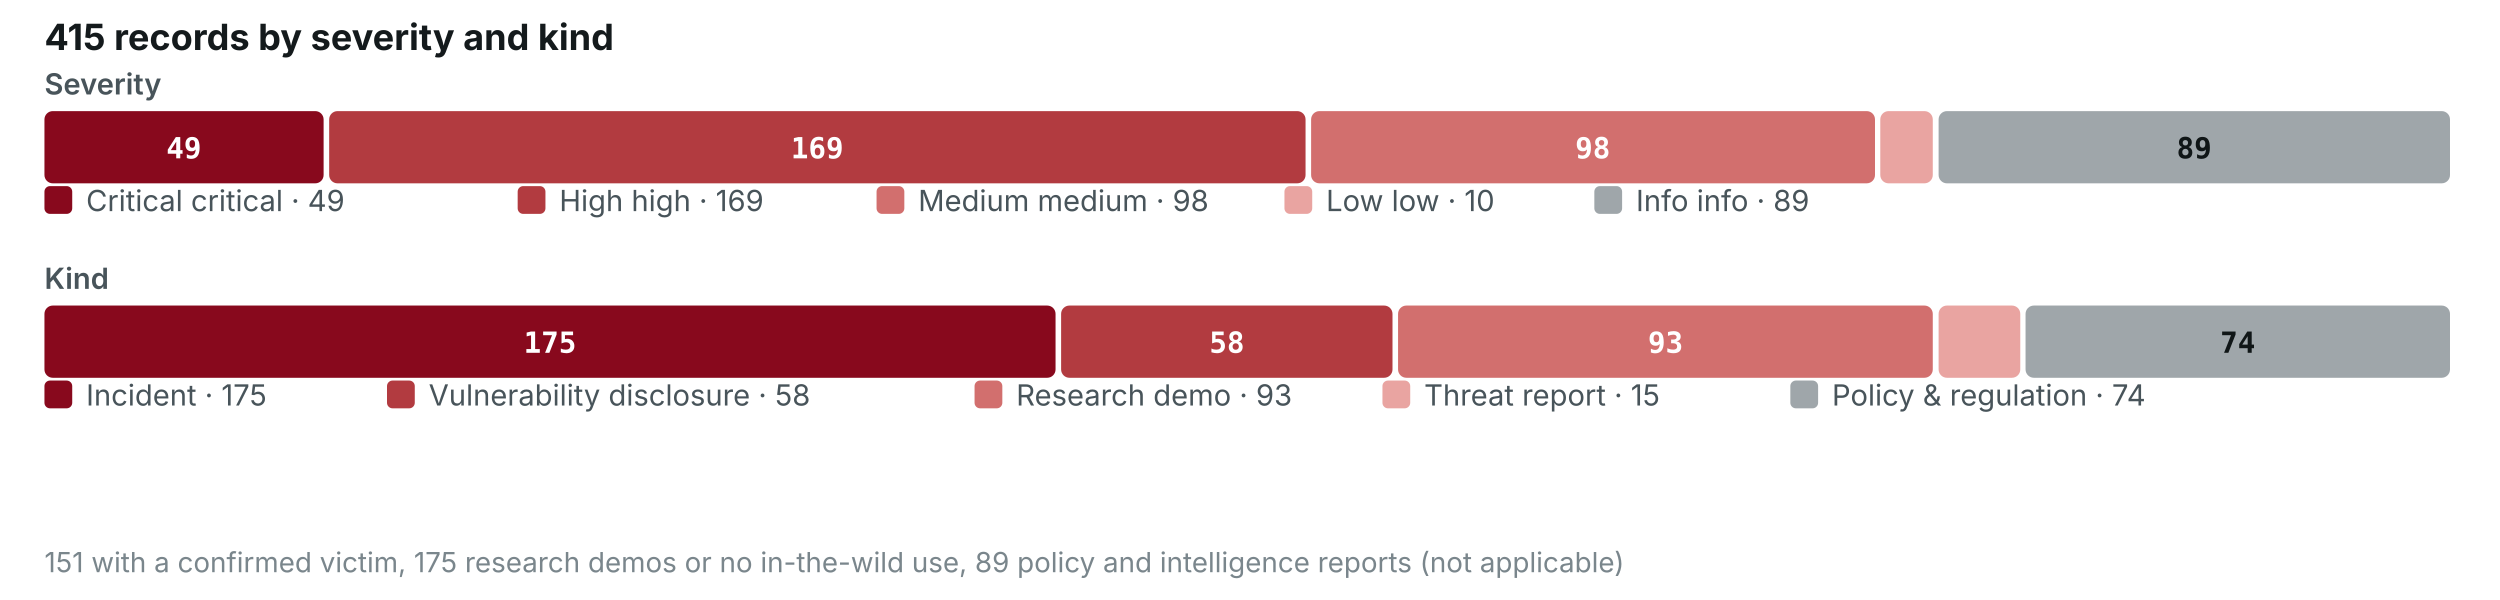
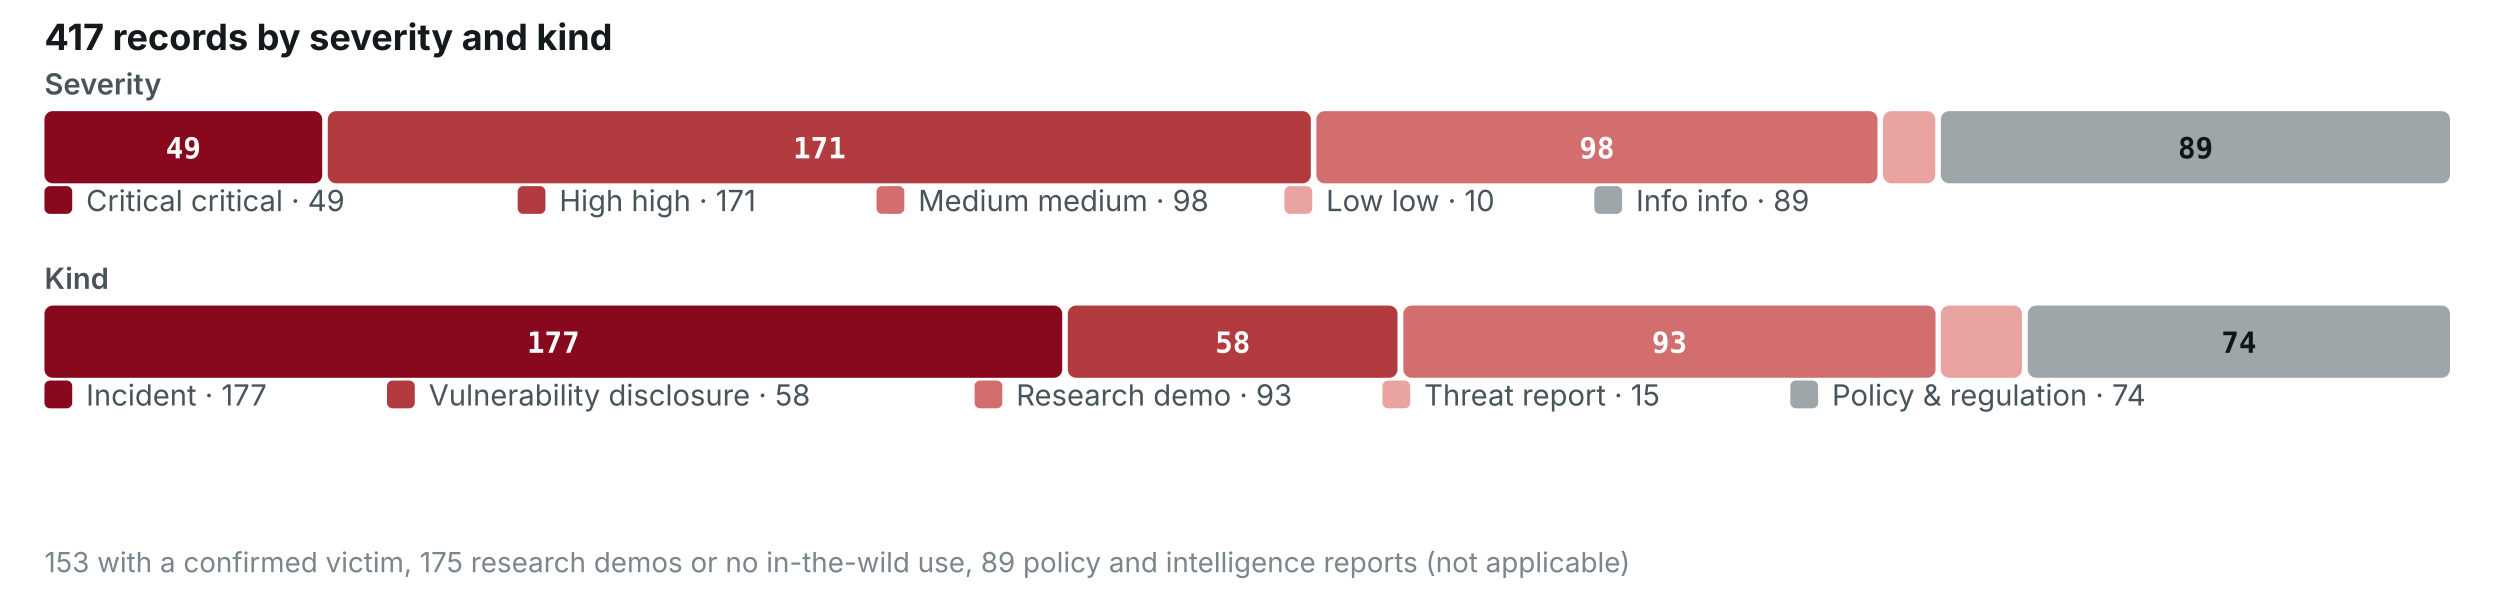
<svg xmlns="http://www.w3.org/2000/svg" viewBox="0 0 900 216" width="900" height="216" role="img" font-family="ui-sans-serif,-apple-system,'Segoe UI','PingFang SC','Microsoft YaHei',sans-serif">
  <rect width="900" height="216" fill="#FFFFFF" />
-   <text x="16" y="18" font-size="13" font-weight="700" fill="#141A1C">415 records by severity and kind</text>
+   <text x="16" y="18" font-size="13" font-weight="700" fill="#141A1C">417 records by severity and kind</text>
  <text x="16" y="34" font-size="10.5" fill="#48545A" font-weight="600">Severity</text>
-   <rect x="16.0" y="40" width="100.5" height="26" rx="3" fill="#88091D" />
-   <text x="66.2" y="57" font-size="10.5" text-anchor="middle" font-family="ui-monospace,'SF Mono','Cascadia Mono','Consolas',monospace" font-weight="700" fill="#FFFFFF">49</text>
-   <rect x="118.5" y="40" width="351.5" height="26" rx="3" fill="#B23B40" />
-   <text x="294.2" y="57" font-size="10.5" text-anchor="middle" font-family="ui-monospace,'SF Mono','Cascadia Mono','Consolas',monospace" font-weight="700" fill="#FFFFFF">169</text>
-   <rect x="472.0" y="40" width="203.0" height="26" rx="3" fill="#D26F6E" />
-   <text x="573.4" y="57" font-size="10.5" text-anchor="middle" font-family="ui-monospace,'SF Mono','Cascadia Mono','Consolas',monospace" font-weight="700" fill="#FFFFFF">98</text>
-   <rect x="676.9" y="40" width="18.9" height="26" rx="3" fill="#E9A4A1" />
-   <rect x="697.9" y="40" width="184.1" height="26" rx="3" fill="#9FA6AA" />
-   <text x="789.9" y="57" font-size="10.5" text-anchor="middle" font-family="ui-monospace,'SF Mono','Cascadia Mono','Consolas',monospace" font-weight="700" fill="#101617">89</text>
+   <rect x="16.0" y="40" width="100.0" height="26" rx="3" fill="#88091D" />
+   <text x="66.0" y="57" font-size="10.5" text-anchor="middle" font-family="ui-monospace,'SF Mono','Cascadia Mono','Consolas',monospace" font-weight="700" fill="#FFFFFF">49</text>
+   <rect x="118.0" y="40" width="353.9" height="26" rx="3" fill="#B23B40" />
+   <text x="295.0" y="57" font-size="10.5" text-anchor="middle" font-family="ui-monospace,'SF Mono','Cascadia Mono','Consolas',monospace" font-weight="700" fill="#FFFFFF">171</text>
+   <rect x="473.9" y="40" width="202.0" height="26" rx="3" fill="#D26F6E" />
+   <text x="574.9" y="57" font-size="10.5" text-anchor="middle" font-family="ui-monospace,'SF Mono','Cascadia Mono','Consolas',monospace" font-weight="700" fill="#FFFFFF">98</text>
+   <rect x="677.9" y="40" width="18.8" height="26" rx="3" fill="#E9A4A1" />
+   <rect x="698.7" y="40" width="183.3" height="26" rx="3" fill="#9FA6AA" />
+   <text x="790.4" y="57" font-size="10.5" text-anchor="middle" font-family="ui-monospace,'SF Mono','Cascadia Mono','Consolas',monospace" font-weight="700" fill="#101617">89</text>
  <rect x="16" y="67" width="10" height="10" rx="2" fill="#88091D" />
  <text x="31" y="76" font-size="10.5" fill="#48545A">Critical critical · 49</text>
  <rect x="186.36" y="67" width="10" height="10" rx="2" fill="#B23B40" />
-   <text x="201.36" y="76" font-size="10.5" fill="#48545A">High high · 169</text>
+   <text x="201.36" y="76" font-size="10.5" fill="#48545A">High high · 171</text>
  <rect x="315.56" y="67" width="10" height="10" rx="2" fill="#D26F6E" />
  <text x="330.56" y="76" font-size="10.5" fill="#48545A">Medium medium · 98</text>
  <rect x="462.4" y="67" width="10" height="10" rx="2" fill="#E9A4A1" />
  <text x="477.4" y="76" font-size="10.5" fill="#48545A">Low low · 10</text>
  <rect x="573.96" y="67" width="10" height="10" rx="2" fill="#9FA6AA" />
  <text x="588.96" y="76" font-size="10.5" fill="#48545A">Info info · 89</text>
  <text x="16" y="104" font-size="10.5" fill="#48545A" font-weight="600">Kind</text>
-   <rect x="16.0" y="110" width="364.0" height="26" rx="3" fill="#88091D" />
-   <text x="198.0" y="127" font-size="10.5" text-anchor="middle" font-family="ui-monospace,'SF Mono','Cascadia Mono','Consolas',monospace" font-weight="700" fill="#FFFFFF">175</text>
-   <rect x="382.0" y="110" width="119.3" height="26" rx="3" fill="#B23B40" />
-   <text x="441.7" y="127" font-size="10.5" text-anchor="middle" font-family="ui-monospace,'SF Mono','Cascadia Mono','Consolas',monospace" font-weight="700" fill="#FFFFFF">58</text>
-   <rect x="503.3" y="110" width="192.5" height="26" rx="3" fill="#D26F6E" />
-   <text x="599.6" y="127" font-size="10.5" text-anchor="middle" font-family="ui-monospace,'SF Mono','Cascadia Mono','Consolas',monospace" font-weight="700" fill="#FFFFFF">93</text>
-   <rect x="697.9" y="110" width="29.4" height="26" rx="3" fill="#E9A4A1" />
-   <rect x="729.2" y="110" width="152.8" height="26" rx="3" fill="#9FA6AA" />
-   <text x="805.6" y="127" font-size="10.5" text-anchor="middle" font-family="ui-monospace,'SF Mono','Cascadia Mono','Consolas',monospace" font-weight="700" fill="#101617">74</text>
+   <rect x="16.0" y="110" width="366.4" height="26" rx="3" fill="#88091D" />
+   <text x="199.2" y="127" font-size="10.5" text-anchor="middle" font-family="ui-monospace,'SF Mono','Cascadia Mono','Consolas',monospace" font-weight="700" fill="#FFFFFF">177</text>
+   <rect x="384.4" y="110" width="118.7" height="26" rx="3" fill="#B23B40" />
+   <text x="443.8" y="127" font-size="10.5" text-anchor="middle" font-family="ui-monospace,'SF Mono','Cascadia Mono','Consolas',monospace" font-weight="700" fill="#FFFFFF">58</text>
+   <rect x="505.2" y="110" width="191.6" height="26" rx="3" fill="#D26F6E" />
+   <text x="601.0" y="127" font-size="10.5" text-anchor="middle" font-family="ui-monospace,'SF Mono','Cascadia Mono','Consolas',monospace" font-weight="700" fill="#FFFFFF">93</text>
+   <rect x="698.7" y="110" width="29.2" height="26" rx="3" fill="#E9A4A1" />
+   <rect x="730.0" y="110" width="152.0" height="26" rx="3" fill="#9FA6AA" />
+   <text x="806.0" y="127" font-size="10.5" text-anchor="middle" font-family="ui-monospace,'SF Mono','Cascadia Mono','Consolas',monospace" font-weight="700" fill="#101617">74</text>
  <rect x="16" y="137" width="10" height="10" rx="2" fill="#88091D" />
-   <text x="31" y="146" font-size="10.5" fill="#48545A">Incident · 175</text>
+   <text x="31" y="146" font-size="10.5" fill="#48545A">Incident · 177</text>
  <rect x="139.32" y="137" width="10" height="10" rx="2" fill="#B23B40" />
  <text x="154.32" y="146" font-size="10.5" fill="#48545A">Vulnerability disclosure · 58</text>
  <rect x="350.84" y="137" width="10" height="10" rx="2" fill="#D26F6E" />
  <text x="365.84" y="146" font-size="10.5" fill="#48545A">Research demo · 93</text>
  <rect x="497.68" y="137" width="10" height="10" rx="2" fill="#E9A4A1" />
  <text x="512.68" y="146" font-size="10.5" fill="#48545A">Threat report · 15</text>
  <rect x="644.52" y="137" width="10" height="10" rx="2" fill="#9FA6AA" />
  <text x="659.52" y="146" font-size="10.5" fill="#48545A">Policy &amp; regulation · 74</text>
-   <text x="16" y="206" font-size="10" fill="#7A868C">151 with a confirmed victim, 175 research demos or no in-the-wild use, 89 policy and intelligence reports (not applicable)</text>
+   <text x="16" y="206" font-size="10" fill="#7A868C">153 with a confirmed victim, 175 research demos or no in-the-wild use, 89 policy and intelligence reports (not applicable)</text>
</svg>
